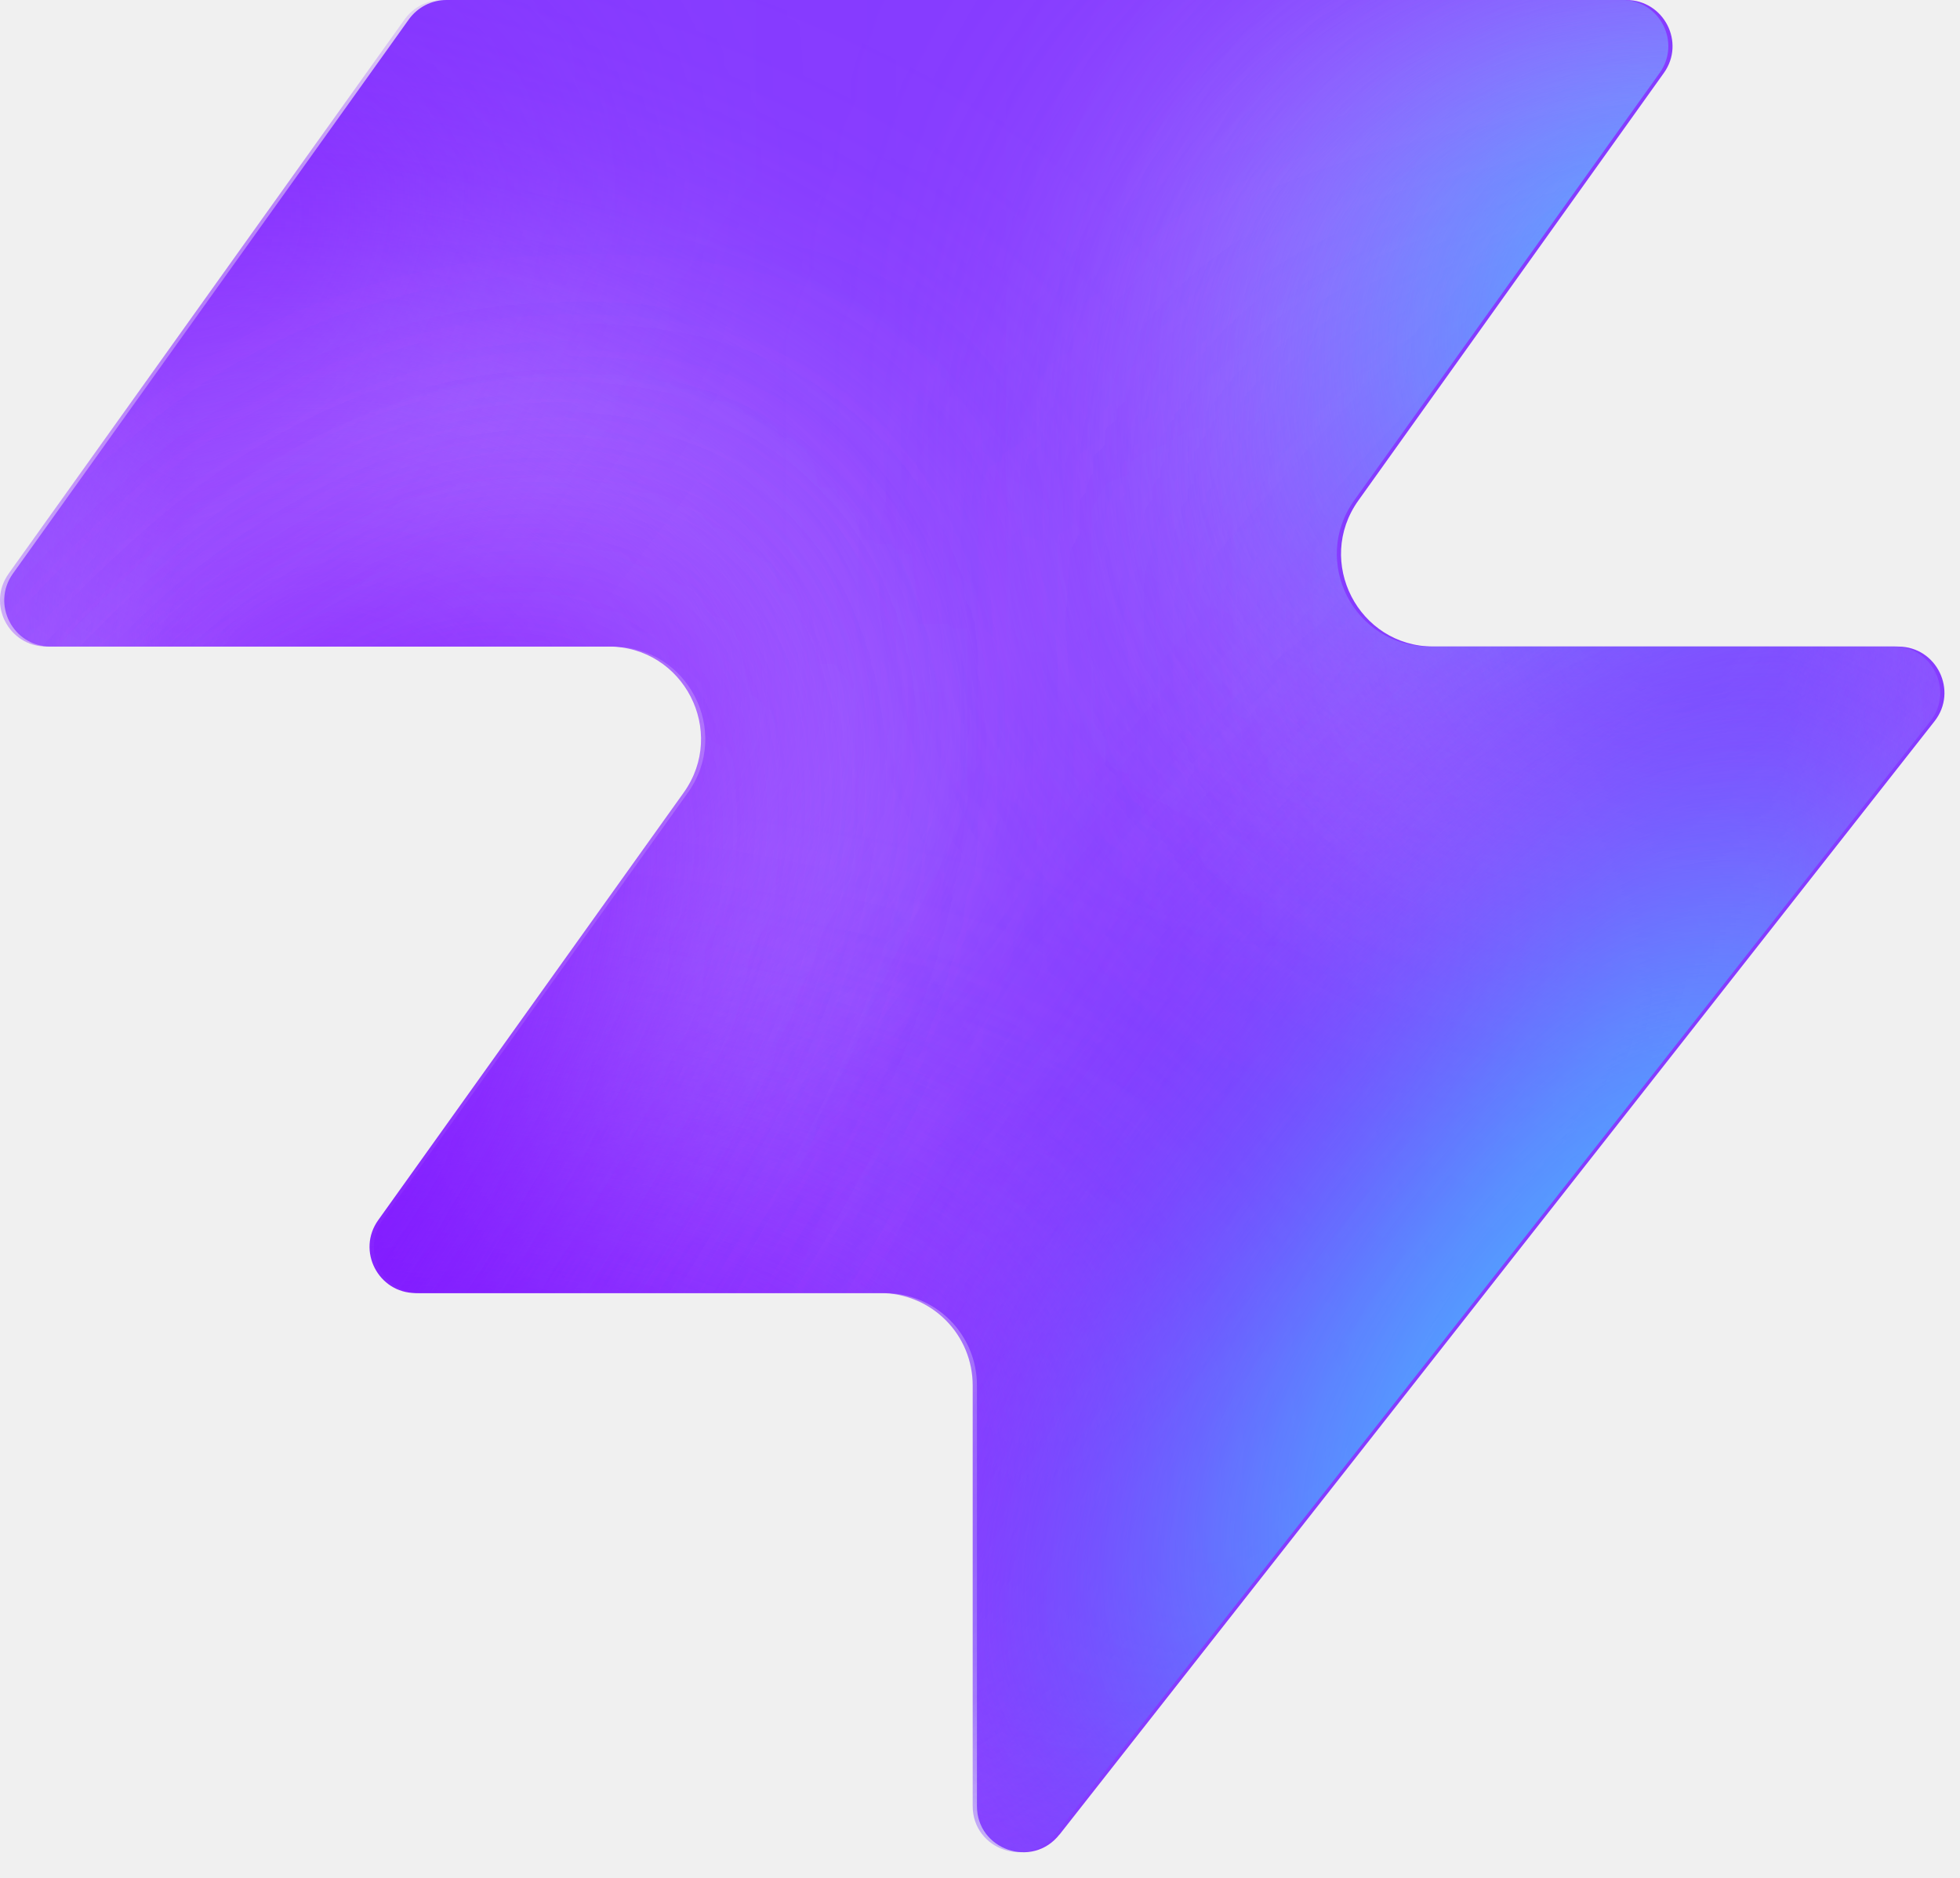
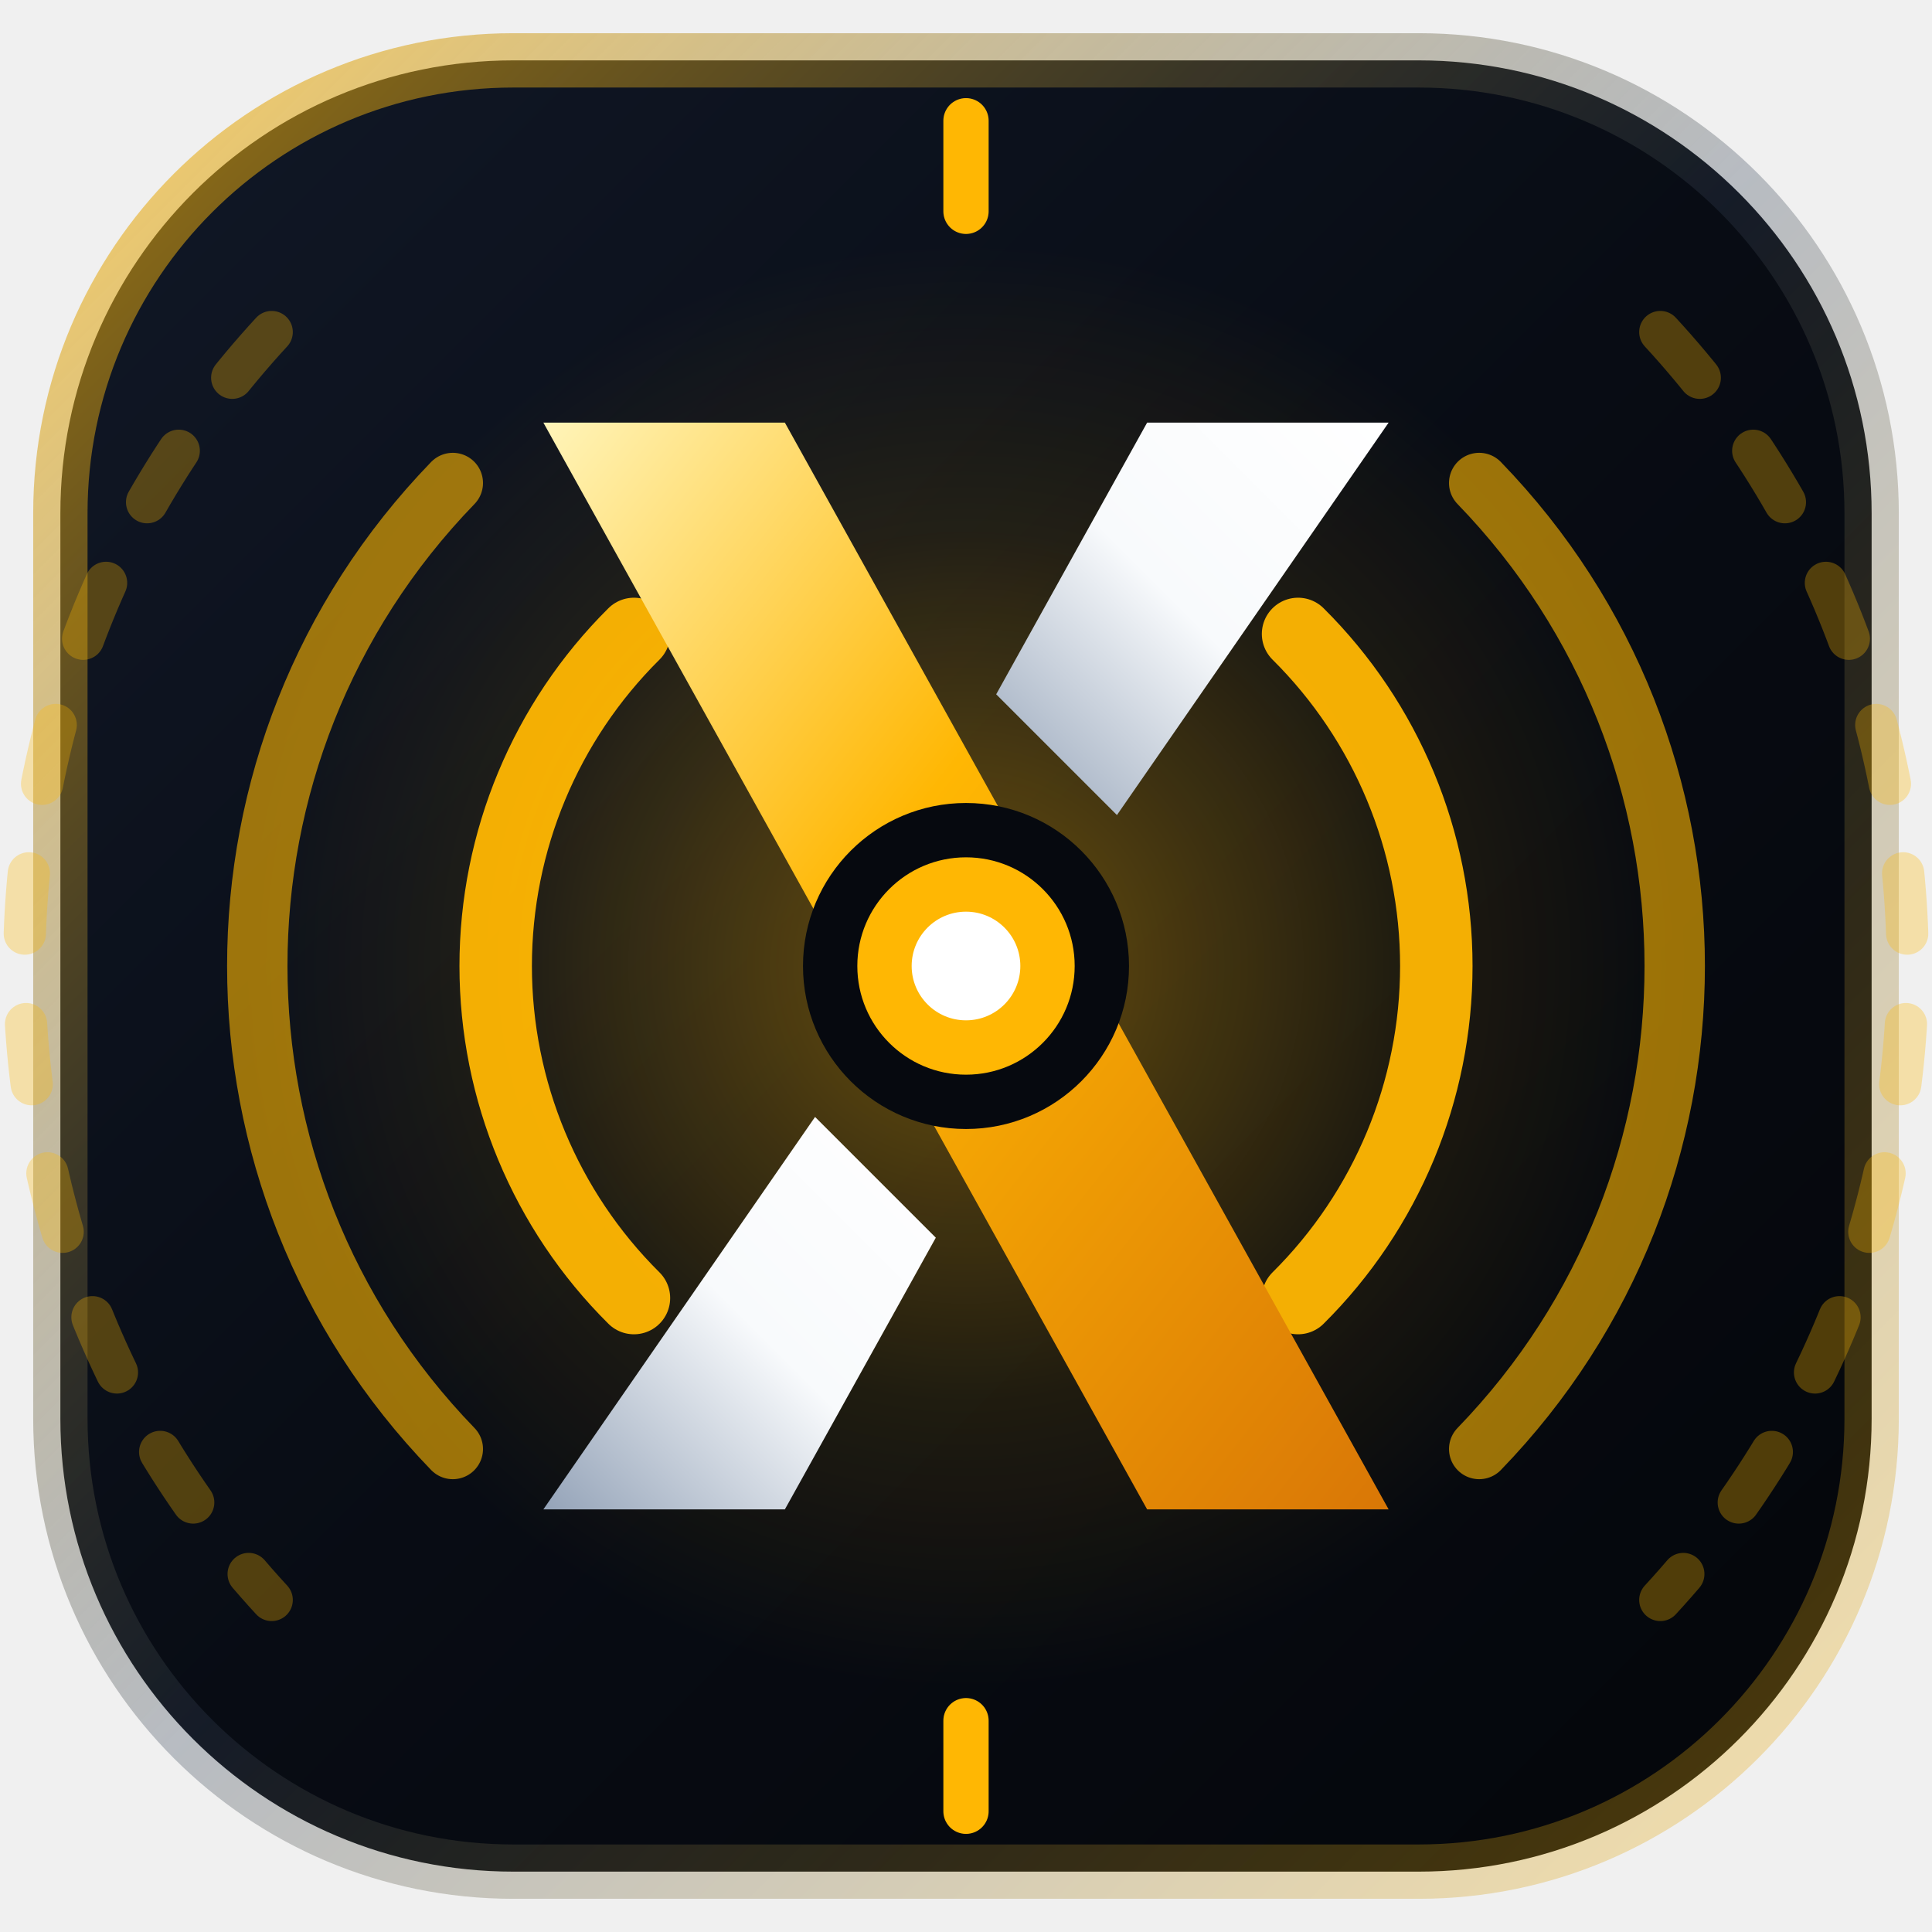
- <svg xmlns="http://www.w3.org/2000/svg" width="48" height="46" fill="none" viewBox="0 0 48 46">
-   <path fill="#863bff" d="M25.946 44.938c-.664.845-2.021.375-2.021-.698V33.937a2.26 2.26 0 0 0-2.262-2.262H10.287c-.92 0-1.456-1.04-.92-1.788l7.48-10.471c1.07-1.497 0-3.578-1.842-3.578H1.237c-.92 0-1.456-1.04-.92-1.788L10.013.474c.214-.297.556-.474.92-.474h28.894c.92 0 1.456 1.04.92 1.788l-7.48 10.471c-1.07 1.498 0 3.579 1.842 3.579h11.377c.943 0 1.473 1.088.89 1.83L25.947 44.94z" style="fill:#863bff;fill:color(display-p3 .525 .23 1);fill-opacity:1" />
-   <mask id="a" width="48" height="46" x="0" y="0" maskUnits="userSpaceOnUse" style="mask-type:alpha">
-     <path fill="#000" d="M25.842 44.938c-.664.844-2.021.375-2.021-.698V33.937a2.26 2.26 0 0 0-2.262-2.262H10.183c-.92 0-1.456-1.04-.92-1.788l7.48-10.471c1.07-1.498 0-3.579-1.842-3.579H1.133c-.92 0-1.456-1.04-.92-1.787L9.91.473c.214-.297.556-.474.92-.474h28.894c.92 0 1.456 1.04.92 1.788l-7.48 10.471c-1.07 1.498 0 3.578 1.842 3.578h11.377c.943 0 1.473 1.088.89 1.832L25.843 44.94z" style="fill:#000;fill-opacity:1" />
-   </mask>
-   <g mask="url(#a)">
-     <g filter="url(#b)">
-       <ellipse cx="5.508" cy="14.704" fill="#ede6ff" rx="5.508" ry="14.704" style="fill:#ede6ff;fill:color(display-p3 .927 .903 1);fill-opacity:1" transform="matrix(.00324 1 1 -.00324 -4.47 31.516)" />
-     </g>
-     <g filter="url(#c)">
-       <ellipse cx="10.399" cy="29.851" fill="#ede6ff" rx="10.399" ry="29.851" style="fill:#ede6ff;fill:color(display-p3 .927 .903 1);fill-opacity:1" transform="matrix(.00324 1 1 -.00324 -39.328 7.883)" />
-     </g>
-     <g filter="url(#d)">
-       <ellipse cx="5.508" cy="30.487" fill="#7e14ff" rx="5.508" ry="30.487" style="fill:#7e14ff;fill:color(display-p3 .492 .077 1);fill-opacity:1" transform="rotate(89.814 -25.913 -14.639)scale(1 -1)" />
-     </g>
-     <g filter="url(#e)">
-       <ellipse cx="5.508" cy="30.599" fill="#7e14ff" rx="5.508" ry="30.599" style="fill:#7e14ff;fill:color(display-p3 .492 .077 1);fill-opacity:1" transform="rotate(89.814 -32.644 -3.334)scale(1 -1)" />
-     </g>
-     <g filter="url(#f)">
-       <ellipse cx="5.508" cy="30.599" fill="#7e14ff" rx="5.508" ry="30.599" style="fill:#7e14ff;fill:color(display-p3 .492 .077 1);fill-opacity:1" transform="matrix(.00324 1 1 -.00324 -34.34 30.47)" />
-     </g>
-     <g filter="url(#g)">
-       <ellipse cx="14.072" cy="22.078" fill="#ede6ff" rx="14.072" ry="22.078" style="fill:#ede6ff;fill:color(display-p3 .927 .903 1);fill-opacity:1" transform="rotate(93.35 24.506 48.493)scale(-1 1)" />
-     </g>
-     <g filter="url(#h)">
-       <ellipse cx="3.47" cy="21.501" fill="#7e14ff" rx="3.47" ry="21.501" style="fill:#7e14ff;fill:color(display-p3 .492 .077 1);fill-opacity:1" transform="rotate(89.009 28.708 47.59)scale(-1 1)" />
-     </g>
-     <g filter="url(#i)">
-       <ellipse cx="3.47" cy="21.501" fill="#7e14ff" rx="3.47" ry="21.501" style="fill:#7e14ff;fill:color(display-p3 .492 .077 1);fill-opacity:1" transform="rotate(89.009 28.708 47.59)scale(-1 1)" />
-     </g>
-     <g filter="url(#j)">
-       <ellipse cx=".387" cy="8.972" fill="#7e14ff" rx="4.407" ry="29.108" style="fill:#7e14ff;fill:color(display-p3 .492 .077 1);fill-opacity:1" transform="rotate(39.51 .387 8.972)" />
-     </g>
-     <g filter="url(#k)">
-       <ellipse cx="47.523" cy="-6.092" fill="#7e14ff" rx="4.407" ry="29.108" style="fill:#7e14ff;fill:color(display-p3 .492 .077 1);fill-opacity:1" transform="rotate(37.892 47.523 -6.092)" />
-     </g>
-     <g filter="url(#l)">
-       <ellipse cx="41.412" cy="6.333" fill="#47bfff" rx="5.971" ry="9.665" style="fill:#47bfff;fill:color(display-p3 .28 .748 1);fill-opacity:1" transform="rotate(37.892 41.412 6.333)" />
-     </g>
-     <g filter="url(#m)">
-       <ellipse cx="-1.879" cy="38.332" fill="#7e14ff" rx="4.407" ry="29.108" style="fill:#7e14ff;fill:color(display-p3 .492 .077 1);fill-opacity:1" transform="rotate(37.892 -1.88 38.332)" />
-     </g>
-     <g filter="url(#n)">
-       <ellipse cx="-1.879" cy="38.332" fill="#7e14ff" rx="4.407" ry="29.108" style="fill:#7e14ff;fill:color(display-p3 .492 .077 1);fill-opacity:1" transform="rotate(37.892 -1.88 38.332)" />
-     </g>
-     <g filter="url(#o)">
-       <ellipse cx="35.651" cy="29.907" fill="#7e14ff" rx="4.407" ry="29.108" style="fill:#7e14ff;fill:color(display-p3 .492 .077 1);fill-opacity:1" transform="rotate(37.892 35.651 29.907)" />
-     </g>
-     <g filter="url(#p)">
-       <ellipse cx="38.418" cy="32.4" fill="#47bfff" rx="5.971" ry="15.297" style="fill:#47bfff;fill:color(display-p3 .28 .748 1);fill-opacity:1" transform="rotate(37.892 38.418 32.4)" />
-     </g>
-   </g>
+ <svg xmlns="http://www.w3.org/2000/svg" viewBox="0 0 64 64">
  <defs>
-     <filter id="b" width="60.045" height="41.654" x="-19.77" y="16.149" color-interpolation-filters="sRGB" filterUnits="userSpaceOnUse">
-       <feFlood flood-opacity="0" result="BackgroundImageFix" />
-       <feBlend in="SourceGraphic" in2="BackgroundImageFix" result="shape" />
-       <feGaussianBlur result="effect1_foregroundBlur_2002_17158" stdDeviation="7.659" />
-     </filter>
-     <filter id="c" width="90.34" height="51.437" x="-54.613" y="-7.533" color-interpolation-filters="sRGB" filterUnits="userSpaceOnUse">
-       <feFlood flood-opacity="0" result="BackgroundImageFix" />
-       <feBlend in="SourceGraphic" in2="BackgroundImageFix" result="shape" />
-       <feGaussianBlur result="effect1_foregroundBlur_2002_17158" stdDeviation="7.659" />
-     </filter>
-     <filter id="d" width="79.355" height="29.4" x="-49.64" y="2.03" color-interpolation-filters="sRGB" filterUnits="userSpaceOnUse">
-       <feFlood flood-opacity="0" result="BackgroundImageFix" />
-       <feBlend in="SourceGraphic" in2="BackgroundImageFix" result="shape" />
-       <feGaussianBlur result="effect1_foregroundBlur_2002_17158" stdDeviation="4.596" />
-     </filter>
-     <filter id="e" width="79.579" height="29.4" x="-45.045" y="20.029" color-interpolation-filters="sRGB" filterUnits="userSpaceOnUse">
-       <feFlood flood-opacity="0" result="BackgroundImageFix" />
-       <feBlend in="SourceGraphic" in2="BackgroundImageFix" result="shape" />
-       <feGaussianBlur result="effect1_foregroundBlur_2002_17158" stdDeviation="4.596" />
-     </filter>
-     <filter id="f" width="79.579" height="29.4" x="-43.513" y="21.178" color-interpolation-filters="sRGB" filterUnits="userSpaceOnUse">
-       <feFlood flood-opacity="0" result="BackgroundImageFix" />
-       <feBlend in="SourceGraphic" in2="BackgroundImageFix" result="shape" />
-       <feGaussianBlur result="effect1_foregroundBlur_2002_17158" stdDeviation="4.596" />
-     </filter>
-     <filter id="g" width="74.749" height="58.852" x="15.756" y="-17.901" color-interpolation-filters="sRGB" filterUnits="userSpaceOnUse">
-       <feFlood flood-opacity="0" result="BackgroundImageFix" />
-       <feBlend in="SourceGraphic" in2="BackgroundImageFix" result="shape" />
-       <feGaussianBlur result="effect1_foregroundBlur_2002_17158" stdDeviation="7.659" />
-     </filter>
-     <filter id="h" width="61.377" height="25.362" x="23.548" y="2.284" color-interpolation-filters="sRGB" filterUnits="userSpaceOnUse">
-       <feFlood flood-opacity="0" result="BackgroundImageFix" />
-       <feBlend in="SourceGraphic" in2="BackgroundImageFix" result="shape" />
-       <feGaussianBlur result="effect1_foregroundBlur_2002_17158" stdDeviation="4.596" />
-     </filter>
-     <filter id="i" width="61.377" height="25.362" x="23.548" y="2.284" color-interpolation-filters="sRGB" filterUnits="userSpaceOnUse">
-       <feFlood flood-opacity="0" result="BackgroundImageFix" />
-       <feBlend in="SourceGraphic" in2="BackgroundImageFix" result="shape" />
-       <feGaussianBlur result="effect1_foregroundBlur_2002_17158" stdDeviation="4.596" />
-     </filter>
-     <filter id="j" width="56.045" height="63.649" x="-27.636" y="-22.853" color-interpolation-filters="sRGB" filterUnits="userSpaceOnUse">
-       <feFlood flood-opacity="0" result="BackgroundImageFix" />
-       <feBlend in="SourceGraphic" in2="BackgroundImageFix" result="shape" />
-       <feGaussianBlur result="effect1_foregroundBlur_2002_17158" stdDeviation="4.596" />
-     </filter>
-     <filter id="k" width="54.814" height="64.646" x="20.116" y="-38.415" color-interpolation-filters="sRGB" filterUnits="userSpaceOnUse">
-       <feFlood flood-opacity="0" result="BackgroundImageFix" />
-       <feBlend in="SourceGraphic" in2="BackgroundImageFix" result="shape" />
-       <feGaussianBlur result="effect1_foregroundBlur_2002_17158" stdDeviation="4.596" />
-     </filter>
-     <filter id="l" width="33.541" height="35.313" x="24.641" y="-11.323" color-interpolation-filters="sRGB" filterUnits="userSpaceOnUse">
-       <feFlood flood-opacity="0" result="BackgroundImageFix" />
-       <feBlend in="SourceGraphic" in2="BackgroundImageFix" result="shape" />
-       <feGaussianBlur result="effect1_foregroundBlur_2002_17158" stdDeviation="4.596" />
-     </filter>
-     <filter id="m" width="54.814" height="64.646" x="-29.286" y="6.009" color-interpolation-filters="sRGB" filterUnits="userSpaceOnUse">
-       <feFlood flood-opacity="0" result="BackgroundImageFix" />
-       <feBlend in="SourceGraphic" in2="BackgroundImageFix" result="shape" />
-       <feGaussianBlur result="effect1_foregroundBlur_2002_17158" stdDeviation="4.596" />
-     </filter>
-     <filter id="n" width="54.814" height="64.646" x="-29.286" y="6.009" color-interpolation-filters="sRGB" filterUnits="userSpaceOnUse">
-       <feFlood flood-opacity="0" result="BackgroundImageFix" />
-       <feBlend in="SourceGraphic" in2="BackgroundImageFix" result="shape" />
-       <feGaussianBlur result="effect1_foregroundBlur_2002_17158" stdDeviation="4.596" />
-     </filter>
-     <filter id="o" width="54.814" height="64.646" x="8.244" y="-2.416" color-interpolation-filters="sRGB" filterUnits="userSpaceOnUse">
-       <feFlood flood-opacity="0" result="BackgroundImageFix" />
-       <feBlend in="SourceGraphic" in2="BackgroundImageFix" result="shape" />
-       <feGaussianBlur result="effect1_foregroundBlur_2002_17158" stdDeviation="4.596" />
-     </filter>
-     <filter id="p" width="39.409" height="43.623" x="18.713" y="10.588" color-interpolation-filters="sRGB" filterUnits="userSpaceOnUse">
-       <feFlood flood-opacity="0" result="BackgroundImageFix" />
-       <feBlend in="SourceGraphic" in2="BackgroundImageFix" result="shape" />
-       <feGaussianBlur result="effect1_foregroundBlur_2002_17158" stdDeviation="4.596" />
-     </filter>
+     <linearGradient id="sx-chassis-grad" x1="0%" y1="0%" x2="100%" y2="100%">
+       <stop offset="0%" stop-color="#111827" />
+       <stop offset="50%" stop-color="#080C14" />
+       <stop offset="100%" stop-color="#04060A" />
+     </linearGradient>
+     <linearGradient id="sx-chassis-border" x1="0%" y1="0%" x2="100%" y2="100%">
+       <stop offset="0%" stop-color="#FFB703" stop-opacity="0.6" />
+       <stop offset="50%" stop-color="#334155" stop-opacity="0.3" />
+       <stop offset="100%" stop-color="#FFB703" stop-opacity="0.3" />
+     </linearGradient>
+     <linearGradient id="sx-gold-blade" x1="0%" y1="0%" x2="100%" y2="100%">
+       <stop offset="0%" stop-color="#FFF4B8" />
+       <stop offset="40%" stop-color="#FFB703" />
+       <stop offset="100%" stop-color="#D97706" />
+     </linearGradient>
+     <linearGradient id="sx-white-blade" x1="0%" y1="100%" x2="100%" y2="0%">
+       <stop offset="0%" stop-color="#94A3B8" />
+       <stop offset="50%" stop-color="#F8FAFC" />
+       <stop offset="100%" stop-color="#FFFFFF" />
+     </linearGradient>
+     <radialGradient id="sx-ambient-bloom" cx="50%" cy="50%" r="50%">
+       <stop offset="0%" stop-color="#FFB703" stop-opacity="0.4" />
+       <stop offset="60%" stop-color="#FFB703" stop-opacity="0.1" />
+       <stop offset="100%" stop-color="#FFB703" stop-opacity="0" />
+     </radialGradient>
  </defs>
+   <rect x="2" y="2" width="60" height="60" rx="15" fill="url(#sx-chassis-grad)" stroke="url(#sx-chassis-border)" stroke-width="1.8" />
+   <circle cx="32" cy="32" r="24" fill="url(#sx-ambient-bloom)" />
+   <path d="M 21 21 A 15.5 15.5 0 0 0 21 43" fill="none" stroke="#FFB703" stroke-width="2.4" stroke-linecap="round" stroke-opacity="0.95" />
+   <path d="M 15 16 A 23 23 0 0 0 15 48" fill="none" stroke="#FFB703" stroke-width="2" stroke-linecap="round" stroke-opacity="0.6" />
+   <path d="M 9 11 A 31 31 0 0 0 9 53" fill="none" stroke="#FFB703" stroke-width="1.4" stroke-linecap="round" stroke-opacity="0.3" stroke-dasharray="2 3" />
+   <path d="M 43 21 A 15.5 15.5 0 0 1 43 43" fill="none" stroke="#FFB703" stroke-width="2.4" stroke-linecap="round" stroke-opacity="0.95" />
+   <path d="M 49 16 A 23 23 0 0 1 49 48" fill="none" stroke="#FFB703" stroke-width="2" stroke-linecap="round" stroke-opacity="0.6" />
+   <path d="M 55 11 A 31 31 0 0 1 55 53" fill="none" stroke="#FFB703" stroke-width="1.4" stroke-linecap="round" stroke-opacity="0.3" stroke-dasharray="2 3" />
+   <path d="M 18 14 L 26 14 L 46 50 L 38 50 Z" fill="url(#sx-gold-blade)" />
+   <path d="M 46 14 L 38 14 L 33 23 L 37 27 Z" fill="url(#sx-white-blade)" />
+   <path d="M 27 37 L 31 41 L 26 50 L 18 50 Z" fill="url(#sx-white-blade)" />
+   <circle cx="32" cy="32" r="4.5" fill="#FFB703" stroke="#06090F" stroke-width="1.8" />
+   <circle cx="32" cy="32" r="1.8" fill="#FFFFFF" />
+   <line x1="32" y1="4" x2="32" y2="7" stroke="#FFB703" stroke-width="1.5" stroke-linecap="round" />
+   <line x1="32" y1="57" x2="32" y2="60" stroke="#FFB703" stroke-width="1.5" stroke-linecap="round" />
</svg>
